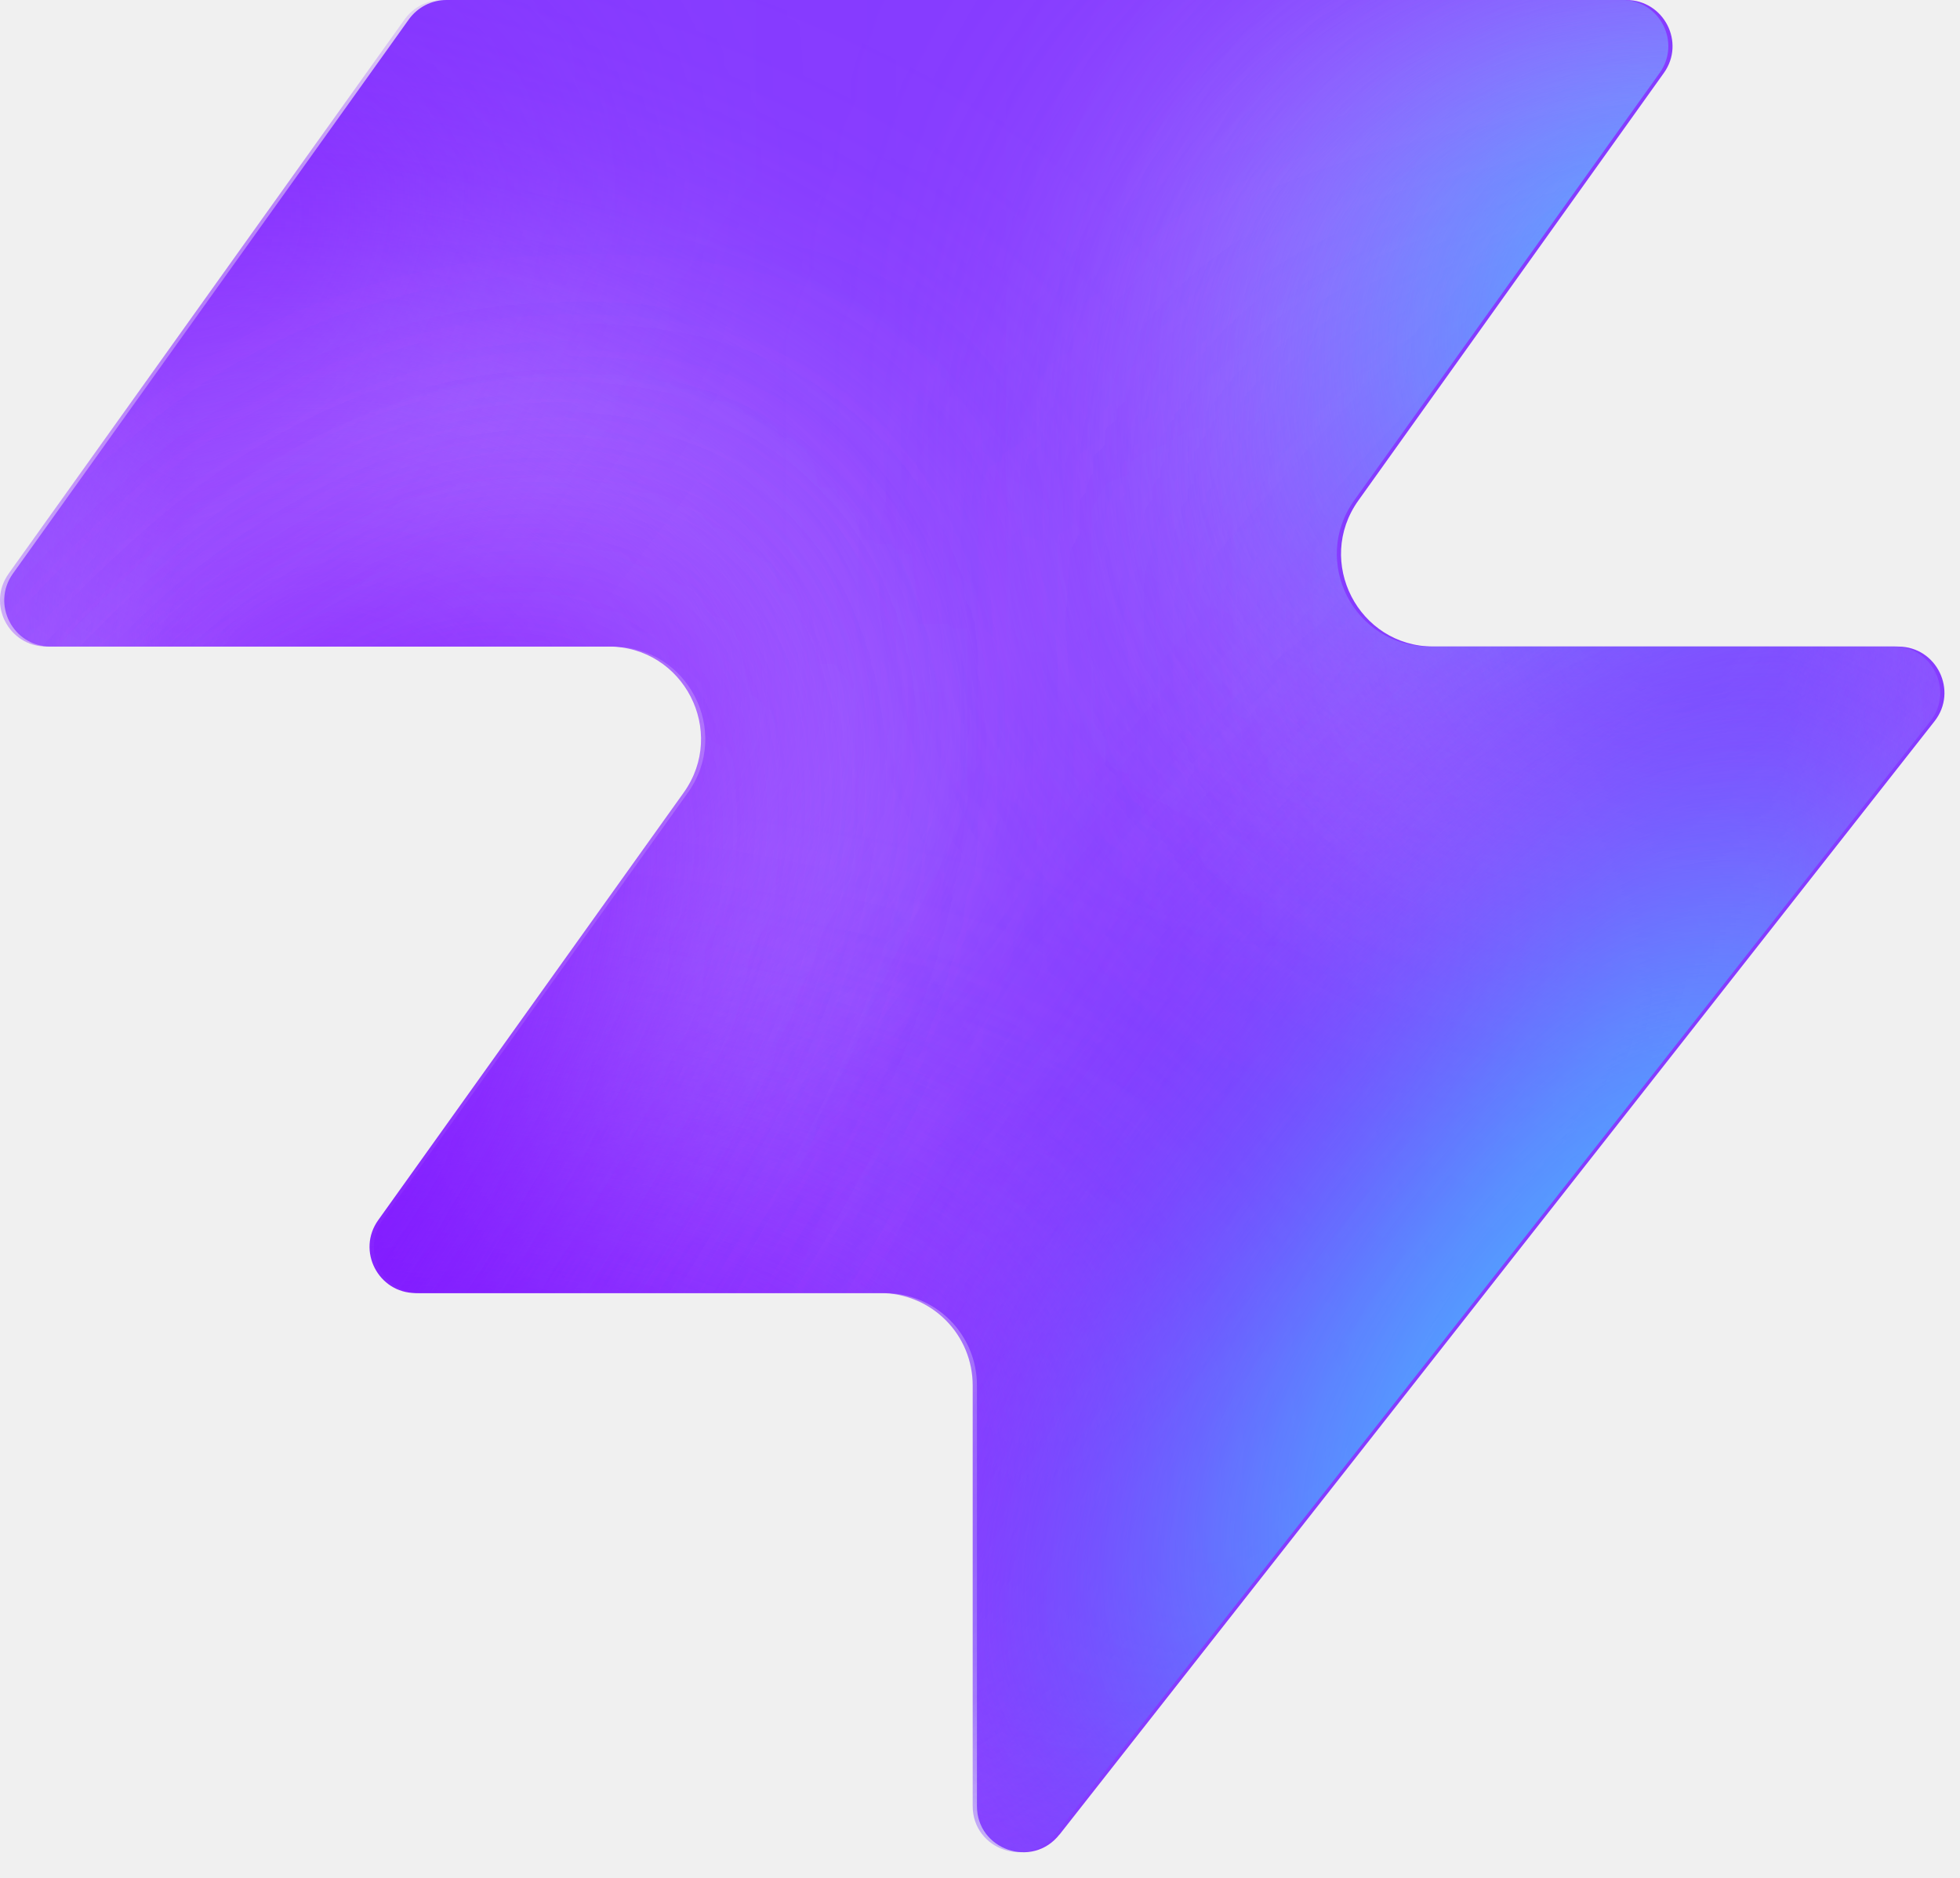
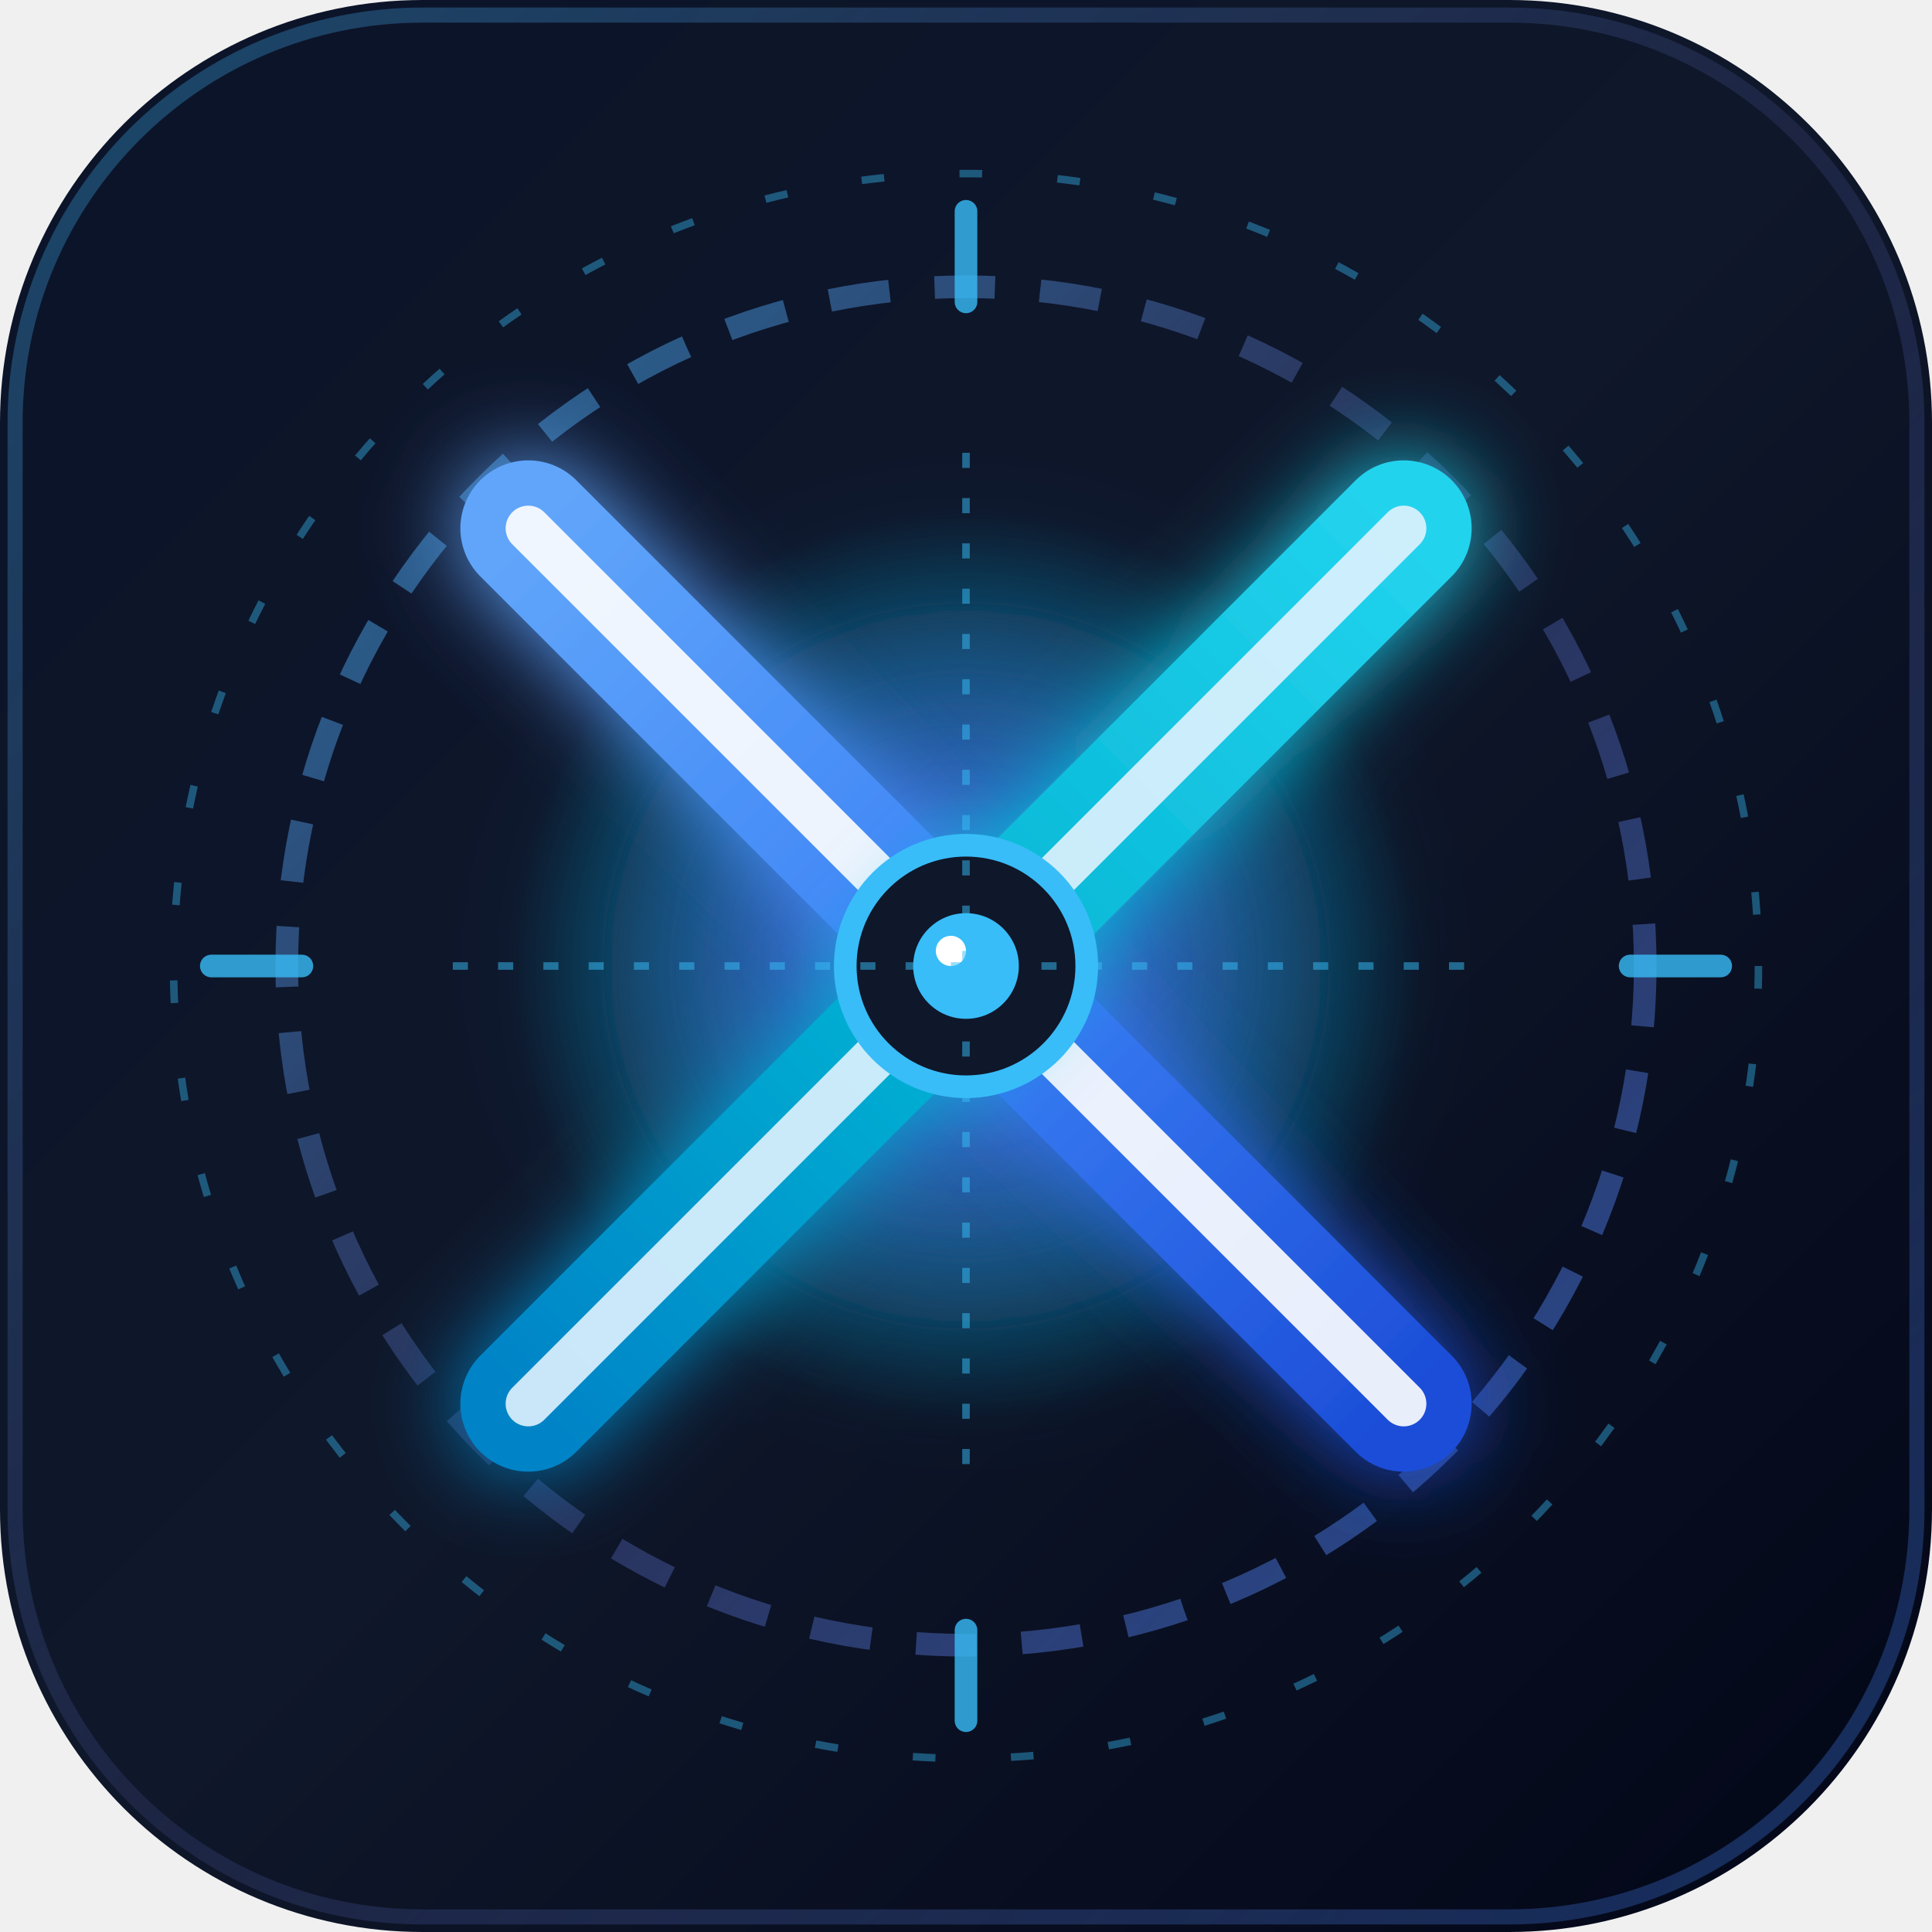
- <svg xmlns="http://www.w3.org/2000/svg" width="48" height="46" fill="none" viewBox="0 0 48 46">
-   <path fill="#863bff" d="M25.946 44.938c-.664.845-2.021.375-2.021-.698V33.937a2.26 2.26 0 0 0-2.262-2.262H10.287c-.92 0-1.456-1.04-.92-1.788l7.48-10.471c1.07-1.497 0-3.578-1.842-3.578H1.237c-.92 0-1.456-1.04-.92-1.788L10.013.474c.214-.297.556-.474.92-.474h28.894c.92 0 1.456 1.04.92 1.788l-7.48 10.471c-1.07 1.498 0 3.579 1.842 3.579h11.377c.943 0 1.473 1.088.89 1.83L25.947 44.94z" style="fill:#863bff;fill:color(display-p3 .525 .23 1);fill-opacity:1" />
-   <mask id="a" width="48" height="46" x="0" y="0" maskUnits="userSpaceOnUse" style="mask-type:alpha">
-     <path fill="#000" d="M25.842 44.938c-.664.844-2.021.375-2.021-.698V33.937a2.26 2.26 0 0 0-2.262-2.262H10.183c-.92 0-1.456-1.04-.92-1.788l7.48-10.471c1.07-1.498 0-3.579-1.842-3.579H1.133c-.92 0-1.456-1.04-.92-1.787L9.91.473c.214-.297.556-.474.92-.474h28.894c.92 0 1.456 1.04.92 1.788l-7.48 10.471c-1.07 1.498 0 3.578 1.842 3.578h11.377c.943 0 1.473 1.088.89 1.832L25.843 44.94z" style="fill:#000;fill-opacity:1" />
-   </mask>
-   <g mask="url(#a)">
-     <g filter="url(#b)">
-       <ellipse cx="5.508" cy="14.704" fill="#ede6ff" rx="5.508" ry="14.704" style="fill:#ede6ff;fill:color(display-p3 .927 .903 1);fill-opacity:1" transform="matrix(.00324 1 1 -.00324 -4.47 31.516)" />
-     </g>
-     <g filter="url(#c)">
-       <ellipse cx="10.399" cy="29.851" fill="#ede6ff" rx="10.399" ry="29.851" style="fill:#ede6ff;fill:color(display-p3 .927 .903 1);fill-opacity:1" transform="matrix(.00324 1 1 -.00324 -39.328 7.883)" />
-     </g>
-     <g filter="url(#d)">
-       <ellipse cx="5.508" cy="30.487" fill="#7e14ff" rx="5.508" ry="30.487" style="fill:#7e14ff;fill:color(display-p3 .492 .077 1);fill-opacity:1" transform="rotate(89.814 -25.913 -14.639)scale(1 -1)" />
-     </g>
-     <g filter="url(#e)">
-       <ellipse cx="5.508" cy="30.599" fill="#7e14ff" rx="5.508" ry="30.599" style="fill:#7e14ff;fill:color(display-p3 .492 .077 1);fill-opacity:1" transform="rotate(89.814 -32.644 -3.334)scale(1 -1)" />
-     </g>
-     <g filter="url(#f)">
-       <ellipse cx="5.508" cy="30.599" fill="#7e14ff" rx="5.508" ry="30.599" style="fill:#7e14ff;fill:color(display-p3 .492 .077 1);fill-opacity:1" transform="matrix(.00324 1 1 -.00324 -34.34 30.47)" />
-     </g>
-     <g filter="url(#g)">
-       <ellipse cx="14.072" cy="22.078" fill="#ede6ff" rx="14.072" ry="22.078" style="fill:#ede6ff;fill:color(display-p3 .927 .903 1);fill-opacity:1" transform="rotate(93.35 24.506 48.493)scale(-1 1)" />
-     </g>
-     <g filter="url(#h)">
-       <ellipse cx="3.47" cy="21.501" fill="#7e14ff" rx="3.47" ry="21.501" style="fill:#7e14ff;fill:color(display-p3 .492 .077 1);fill-opacity:1" transform="rotate(89.009 28.708 47.59)scale(-1 1)" />
-     </g>
-     <g filter="url(#i)">
-       <ellipse cx="3.47" cy="21.501" fill="#7e14ff" rx="3.47" ry="21.501" style="fill:#7e14ff;fill:color(display-p3 .492 .077 1);fill-opacity:1" transform="rotate(89.009 28.708 47.59)scale(-1 1)" />
-     </g>
-     <g filter="url(#j)">
-       <ellipse cx=".387" cy="8.972" fill="#7e14ff" rx="4.407" ry="29.108" style="fill:#7e14ff;fill:color(display-p3 .492 .077 1);fill-opacity:1" transform="rotate(39.51 .387 8.972)" />
-     </g>
-     <g filter="url(#k)">
-       <ellipse cx="47.523" cy="-6.092" fill="#7e14ff" rx="4.407" ry="29.108" style="fill:#7e14ff;fill:color(display-p3 .492 .077 1);fill-opacity:1" transform="rotate(37.892 47.523 -6.092)" />
-     </g>
-     <g filter="url(#l)">
-       <ellipse cx="41.412" cy="6.333" fill="#47bfff" rx="5.971" ry="9.665" style="fill:#47bfff;fill:color(display-p3 .28 .748 1);fill-opacity:1" transform="rotate(37.892 41.412 6.333)" />
-     </g>
-     <g filter="url(#m)">
-       <ellipse cx="-1.879" cy="38.332" fill="#7e14ff" rx="4.407" ry="29.108" style="fill:#7e14ff;fill:color(display-p3 .492 .077 1);fill-opacity:1" transform="rotate(37.892 -1.88 38.332)" />
-     </g>
-     <g filter="url(#n)">
-       <ellipse cx="-1.879" cy="38.332" fill="#7e14ff" rx="4.407" ry="29.108" style="fill:#7e14ff;fill:color(display-p3 .492 .077 1);fill-opacity:1" transform="rotate(37.892 -1.88 38.332)" />
-     </g>
-     <g filter="url(#o)">
-       <ellipse cx="35.651" cy="29.907" fill="#7e14ff" rx="4.407" ry="29.108" style="fill:#7e14ff;fill:color(display-p3 .492 .077 1);fill-opacity:1" transform="rotate(37.892 35.651 29.907)" />
-     </g>
-     <g filter="url(#p)">
-       <ellipse cx="38.418" cy="32.4" fill="#47bfff" rx="5.971" ry="15.297" style="fill:#47bfff;fill:color(display-p3 .28 .748 1);fill-opacity:1" transform="rotate(37.892 38.418 32.4)" />
-     </g>
-   </g>
+ <svg xmlns="http://www.w3.org/2000/svg" viewBox="0 0 512 512" fill="none">
  <defs>
-     <filter id="b" width="60.045" height="41.654" x="-19.77" y="16.149" color-interpolation-filters="sRGB" filterUnits="userSpaceOnUse">
-       <feFlood flood-opacity="0" result="BackgroundImageFix" />
-       <feBlend in="SourceGraphic" in2="BackgroundImageFix" result="shape" />
-       <feGaussianBlur result="effect1_foregroundBlur_2002_17158" stdDeviation="7.659" />
-     </filter>
-     <filter id="c" width="90.34" height="51.437" x="-54.613" y="-7.533" color-interpolation-filters="sRGB" filterUnits="userSpaceOnUse">
-       <feFlood flood-opacity="0" result="BackgroundImageFix" />
-       <feBlend in="SourceGraphic" in2="BackgroundImageFix" result="shape" />
-       <feGaussianBlur result="effect1_foregroundBlur_2002_17158" stdDeviation="7.659" />
-     </filter>
-     <filter id="d" width="79.355" height="29.4" x="-49.64" y="2.03" color-interpolation-filters="sRGB" filterUnits="userSpaceOnUse">
-       <feFlood flood-opacity="0" result="BackgroundImageFix" />
-       <feBlend in="SourceGraphic" in2="BackgroundImageFix" result="shape" />
-       <feGaussianBlur result="effect1_foregroundBlur_2002_17158" stdDeviation="4.596" />
-     </filter>
-     <filter id="e" width="79.579" height="29.4" x="-45.045" y="20.029" color-interpolation-filters="sRGB" filterUnits="userSpaceOnUse">
-       <feFlood flood-opacity="0" result="BackgroundImageFix" />
-       <feBlend in="SourceGraphic" in2="BackgroundImageFix" result="shape" />
-       <feGaussianBlur result="effect1_foregroundBlur_2002_17158" stdDeviation="4.596" />
-     </filter>
-     <filter id="f" width="79.579" height="29.4" x="-43.513" y="21.178" color-interpolation-filters="sRGB" filterUnits="userSpaceOnUse">
-       <feFlood flood-opacity="0" result="BackgroundImageFix" />
-       <feBlend in="SourceGraphic" in2="BackgroundImageFix" result="shape" />
-       <feGaussianBlur result="effect1_foregroundBlur_2002_17158" stdDeviation="4.596" />
-     </filter>
-     <filter id="g" width="74.749" height="58.852" x="15.756" y="-17.901" color-interpolation-filters="sRGB" filterUnits="userSpaceOnUse">
-       <feFlood flood-opacity="0" result="BackgroundImageFix" />
-       <feBlend in="SourceGraphic" in2="BackgroundImageFix" result="shape" />
-       <feGaussianBlur result="effect1_foregroundBlur_2002_17158" stdDeviation="7.659" />
-     </filter>
-     <filter id="h" width="61.377" height="25.362" x="23.548" y="2.284" color-interpolation-filters="sRGB" filterUnits="userSpaceOnUse">
-       <feFlood flood-opacity="0" result="BackgroundImageFix" />
-       <feBlend in="SourceGraphic" in2="BackgroundImageFix" result="shape" />
-       <feGaussianBlur result="effect1_foregroundBlur_2002_17158" stdDeviation="4.596" />
-     </filter>
-     <filter id="i" width="61.377" height="25.362" x="23.548" y="2.284" color-interpolation-filters="sRGB" filterUnits="userSpaceOnUse">
-       <feFlood flood-opacity="0" result="BackgroundImageFix" />
-       <feBlend in="SourceGraphic" in2="BackgroundImageFix" result="shape" />
-       <feGaussianBlur result="effect1_foregroundBlur_2002_17158" stdDeviation="4.596" />
-     </filter>
-     <filter id="j" width="56.045" height="63.649" x="-27.636" y="-22.853" color-interpolation-filters="sRGB" filterUnits="userSpaceOnUse">
-       <feFlood flood-opacity="0" result="BackgroundImageFix" />
-       <feBlend in="SourceGraphic" in2="BackgroundImageFix" result="shape" />
-       <feGaussianBlur result="effect1_foregroundBlur_2002_17158" stdDeviation="4.596" />
-     </filter>
-     <filter id="k" width="54.814" height="64.646" x="20.116" y="-38.415" color-interpolation-filters="sRGB" filterUnits="userSpaceOnUse">
-       <feFlood flood-opacity="0" result="BackgroundImageFix" />
-       <feBlend in="SourceGraphic" in2="BackgroundImageFix" result="shape" />
-       <feGaussianBlur result="effect1_foregroundBlur_2002_17158" stdDeviation="4.596" />
-     </filter>
-     <filter id="l" width="33.541" height="35.313" x="24.641" y="-11.323" color-interpolation-filters="sRGB" filterUnits="userSpaceOnUse">
-       <feFlood flood-opacity="0" result="BackgroundImageFix" />
-       <feBlend in="SourceGraphic" in2="BackgroundImageFix" result="shape" />
-       <feGaussianBlur result="effect1_foregroundBlur_2002_17158" stdDeviation="4.596" />
-     </filter>
-     <filter id="m" width="54.814" height="64.646" x="-29.286" y="6.009" color-interpolation-filters="sRGB" filterUnits="userSpaceOnUse">
-       <feFlood flood-opacity="0" result="BackgroundImageFix" />
-       <feBlend in="SourceGraphic" in2="BackgroundImageFix" result="shape" />
-       <feGaussianBlur result="effect1_foregroundBlur_2002_17158" stdDeviation="4.596" />
-     </filter>
-     <filter id="n" width="54.814" height="64.646" x="-29.286" y="6.009" color-interpolation-filters="sRGB" filterUnits="userSpaceOnUse">
-       <feFlood flood-opacity="0" result="BackgroundImageFix" />
-       <feBlend in="SourceGraphic" in2="BackgroundImageFix" result="shape" />
-       <feGaussianBlur result="effect1_foregroundBlur_2002_17158" stdDeviation="4.596" />
-     </filter>
-     <filter id="o" width="54.814" height="64.646" x="8.244" y="-2.416" color-interpolation-filters="sRGB" filterUnits="userSpaceOnUse">
-       <feFlood flood-opacity="0" result="BackgroundImageFix" />
-       <feBlend in="SourceGraphic" in2="BackgroundImageFix" result="shape" />
-       <feGaussianBlur result="effect1_foregroundBlur_2002_17158" stdDeviation="4.596" />
-     </filter>
-     <filter id="p" width="39.409" height="43.623" x="18.713" y="10.588" color-interpolation-filters="sRGB" filterUnits="userSpaceOnUse">
-       <feFlood flood-opacity="0" result="BackgroundImageFix" />
-       <feBlend in="SourceGraphic" in2="BackgroundImageFix" result="shape" />
-       <feGaussianBlur result="effect1_foregroundBlur_2002_17158" stdDeviation="4.596" />
+     <linearGradient id="bg-grad" x1="0%" y1="0%" x2="100%" y2="100%">
+       <stop offset="0%" stop-color="#0b1329" />
+       <stop offset="50%" stop-color="#0f172a" />
+       <stop offset="100%" stop-color="#020617" />
+     </linearGradient>
+     <linearGradient id="x-beam-1" x1="0%" y1="0%" x2="100%" y2="100%">
+       <stop offset="0%" stop-color="#60a5fa" />
+       <stop offset="50%" stop-color="#3b82f6" />
+       <stop offset="100%" stop-color="#1d4ed8" />
+     </linearGradient>
+     <linearGradient id="x-beam-2" x1="100%" y1="0%" x2="0%" y2="100%">
+       <stop offset="0%" stop-color="#22d3ee" />
+       <stop offset="50%" stop-color="#06b6d4" />
+       <stop offset="100%" stop-color="#0284c7" />
+     </linearGradient>
+     <radialGradient id="core-glow" cx="50%" cy="50%" r="50%">
+       <stop offset="0%" stop-color="#38bdf8" stop-opacity="1" />
+       <stop offset="40%" stop-color="#3b82f6" stop-opacity="0.6" />
+       <stop offset="100%" stop-color="#06b6d4" stop-opacity="0" />
+     </radialGradient>
+     <linearGradient id="ring-grad" x1="0%" y1="0%" x2="100%" y2="100%">
+       <stop offset="0%" stop-color="#38bdf8" stop-opacity="0.8" />
+       <stop offset="50%" stop-color="#818cf8" stop-opacity="0.3" />
+       <stop offset="100%" stop-color="#3b82f6" stop-opacity="0.8" />
+     </linearGradient>
+     <filter id="glow" x="-20%" y="-20%" width="140%" height="140%">
+       <feGaussianBlur stdDeviation="12" result="blur" />
+       <feComposite in="SourceGraphic" in2="blur" operator="over" />
    </filter>
  </defs>
+   <rect width="512" height="512" rx="112" fill="url(#bg-grad)" />
+   <rect width="504" height="504" x="4" y="4" rx="108" stroke="url(#ring-grad)" stroke-width="4" stroke-opacity="0.4" fill="none" />
+   <circle cx="256" cy="256" r="180" stroke="url(#ring-grad)" stroke-width="6" stroke-dasharray="16 12" opacity="0.7" />
+   <circle cx="256" cy="256" r="210" stroke="#38bdf8" stroke-width="2" stroke-dasharray="6 20" opacity="0.4" />
+   <path d="M256 56 V80 M256 432 V456 M56 256 H80 M432 256 H456" stroke="#38bdf8" stroke-width="6" stroke-linecap="round" opacity="0.8" />
+   <circle cx="256" cy="256" r="120" fill="url(#core-glow)" filter="url(#glow)" opacity="0.8" />
+   <path d="M140 140 L372 372" stroke="url(#x-beam-1)" stroke-width="36" stroke-linecap="round" filter="url(#glow)" />
+   <path d="M140 140 L372 372" stroke="#ffffff" stroke-width="12" stroke-linecap="round" opacity="0.9" />
+   <path d="M372 140 L140 372" stroke="url(#x-beam-2)" stroke-width="36" stroke-linecap="round" filter="url(#glow)" />
+   <path d="M372 140 L140 372" stroke="#e0f2fe" stroke-width="12" stroke-linecap="round" opacity="0.9" />
+   <circle cx="256" cy="256" r="32" fill="#0f172a" stroke="#38bdf8" stroke-width="6" />
+   <circle cx="256" cy="256" r="14" fill="#38bdf8" />
+   <circle cx="252" cy="252" r="4" fill="#ffffff" />
+   <path d="M120 256 H392" stroke="#38bdf8" stroke-width="2" stroke-dasharray="4 8" opacity="0.5" />
+   <path d="M256 120 V392" stroke="#38bdf8" stroke-width="2" stroke-dasharray="4 8" opacity="0.5" />
</svg>
